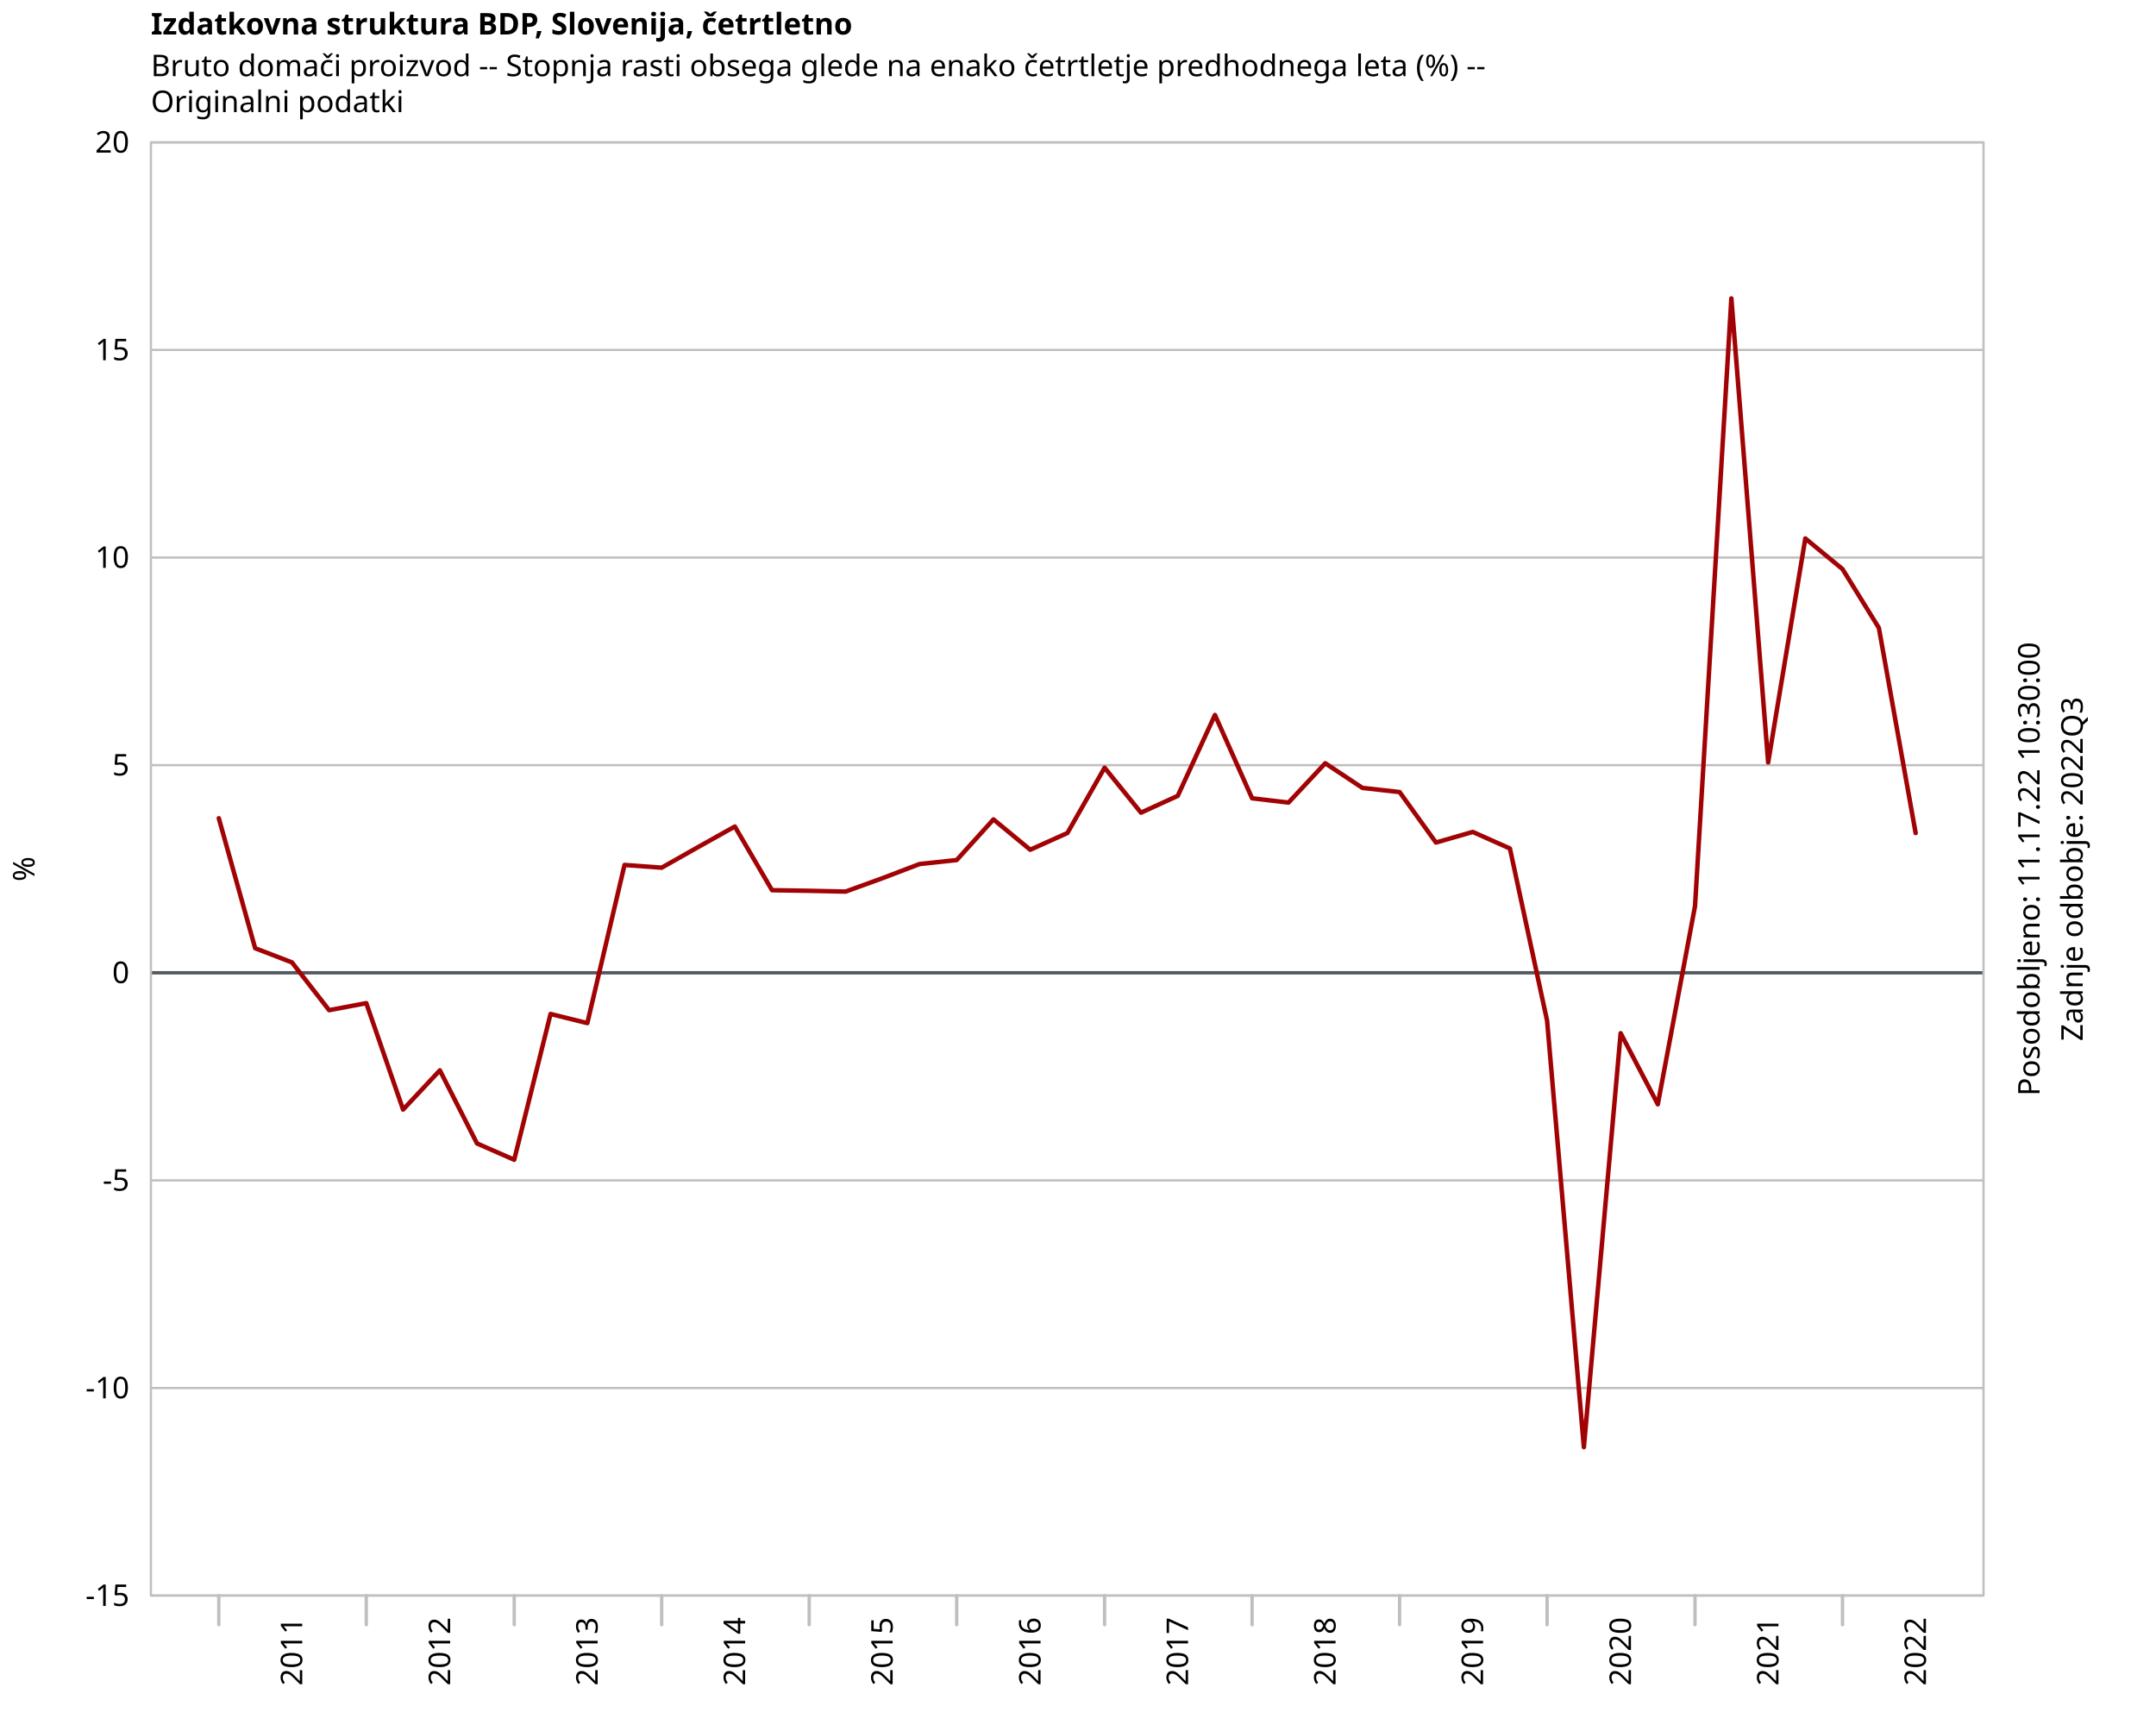
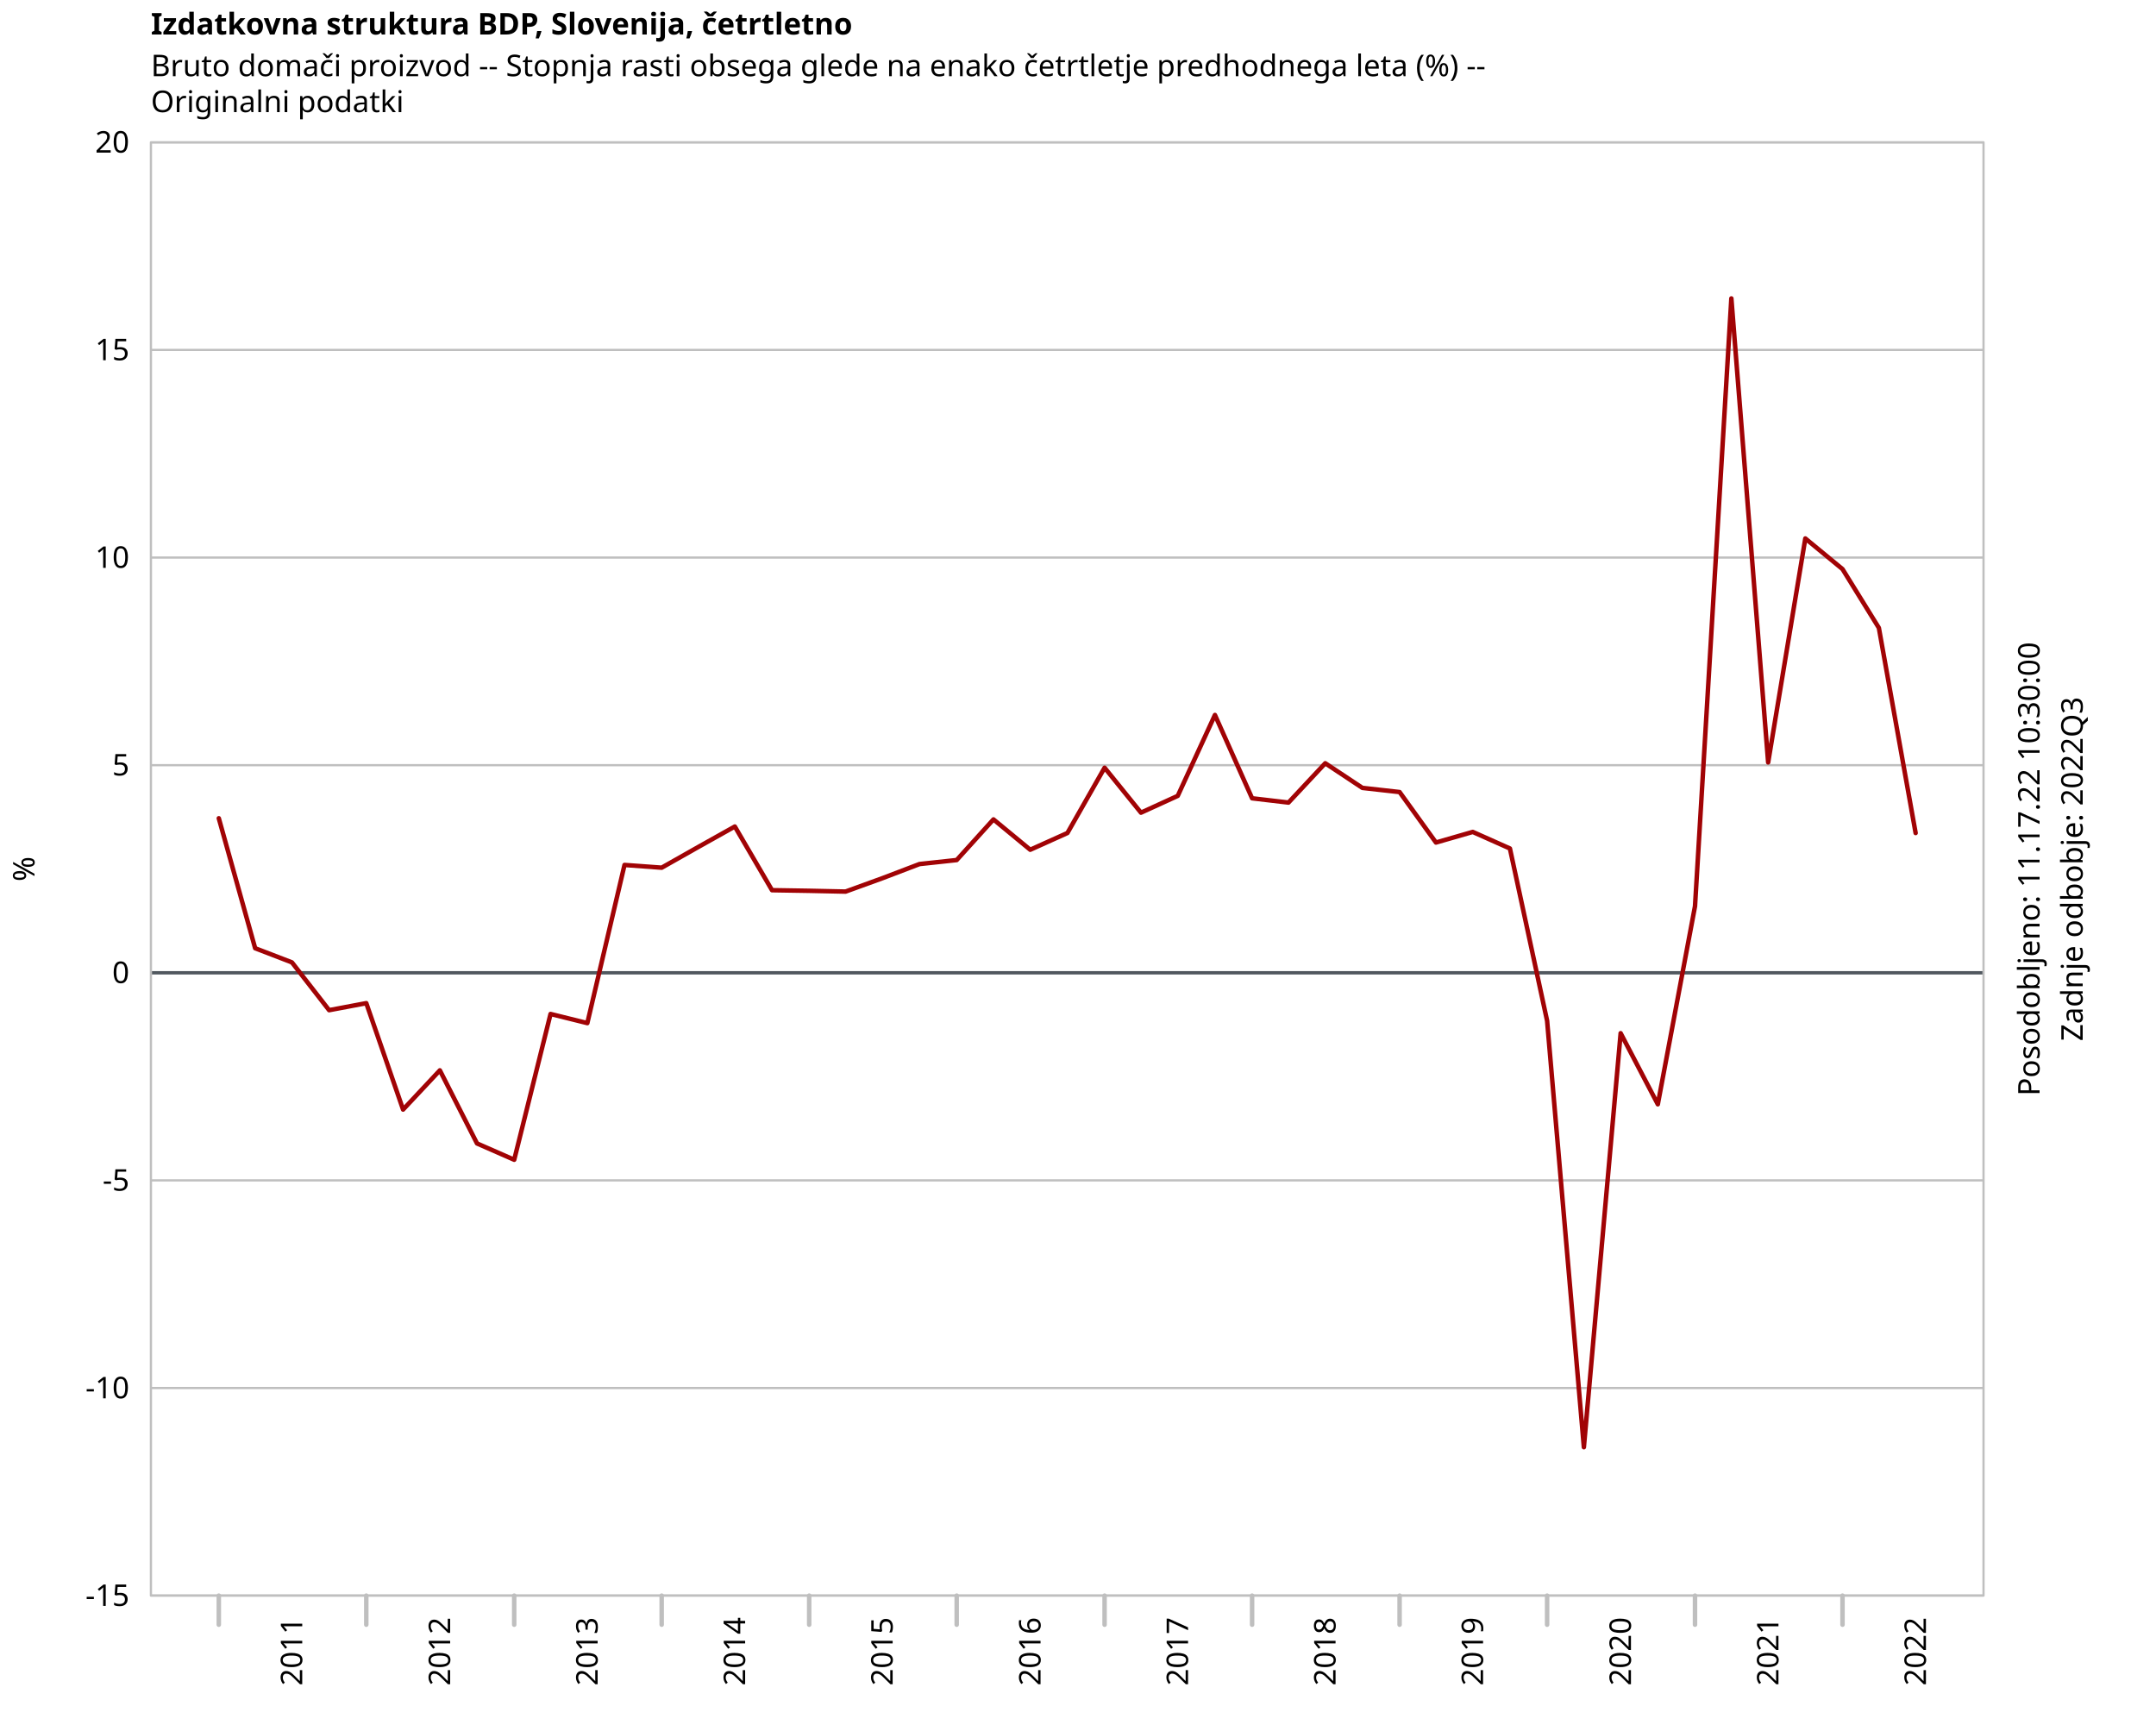
<svg xmlns="http://www.w3.org/2000/svg" class="svglite" data-engine-version="2.0" width="720.00pt" height="576.00pt" viewBox="0 0 720.00 576.00">
  <defs>
    <style type="text/css">
    .svglite line, .svglite polyline, .svglite polygon, .svglite path, .svglite rect, .svglite circle {
      fill: none;
      stroke: #000000;
      stroke-linecap: round;
      stroke-linejoin: round;
      stroke-miterlimit: 10.00;
    }
  </style>
  </defs>
  <rect width="100%" height="100%" style="stroke: none; fill: #FFFFFF;" />
  <defs>
    <clipPath id="cpMC4wMHw3MjAuMDB8MC4wMHw1NzYuMDA=">
      <rect x="0.00" y="0.00" width="720.00" height="576.00" />
    </clipPath>
  </defs>
  <g clip-path="url(#cpMC4wMHw3MjAuMDB8MC4wMHw1NzYuMDA=)">
</g>
  <defs>
    <clipPath id="cpNTAuNDB8NjYyLjQwfDQ3LjUyfDUzMi44MA==">
      <rect x="50.40" y="47.52" width="612.00" height="485.28" />
    </clipPath>
  </defs>
  <g clip-path="url(#cpNTAuNDB8NjYyLjQwfDQ3LjUyfDUzMi44MA==)">
    <line x1="50.40" y1="532.80" x2="662.40" y2="532.80" style="stroke-width: 0.75; stroke: #BFBFBF;" />
    <line x1="50.40" y1="463.47" x2="662.40" y2="463.47" style="stroke-width: 0.75; stroke: #BFBFBF;" />
    <line x1="50.40" y1="394.15" x2="662.40" y2="394.15" style="stroke-width: 0.75; stroke: #BFBFBF;" />
    <line x1="50.40" y1="324.82" x2="662.40" y2="324.82" style="stroke-width: 0.75; stroke: #BFBFBF;" />
    <line x1="50.40" y1="255.50" x2="662.40" y2="255.50" style="stroke-width: 0.75; stroke: #BFBFBF;" />
    <line x1="50.40" y1="186.17" x2="662.40" y2="186.17" style="stroke-width: 0.75; stroke: #BFBFBF;" />
    <line x1="50.40" y1="116.85" x2="662.40" y2="116.85" style="stroke-width: 0.75; stroke: #BFBFBF;" />
    <line x1="50.40" y1="47.52" x2="662.40" y2="47.52" style="stroke-width: 0.75; stroke: #BFBFBF;" />
  </g>
  <g clip-path="url(#cpMC4wMHw3MjAuMDB8MC4wMHw1NzYuMDA=)">
</g>
  <g clip-path="url(#cpNTAuNDB8NjYyLjQwfDQ3LjUyfDUzMi44MA==)">
    <line x1="50.40" y1="-1061.69" x2="662.40" y2="-1061.69" style="stroke-width: 1.12; stroke: #50575E;" />
    <line x1="50.40" y1="324.82" x2="662.40" y2="324.82" style="stroke-width: 1.12; stroke: #50575E;" />
    <polyline points="73.07,273.23 85.21,316.63 97.49,321.35 109.91,337.31 122.32,334.97 134.61,370.50 146.89,357.40 159.30,381.81 171.72,387.26 183.86,338.58 196.14,341.63 208.56,288.82 220.97,289.73 233.12,282.86 245.40,275.99 257.82,297.25 270.23,297.45 282.38,297.71 294.66,293.25 307.07,288.52 319.49,287.18 331.77,273.61 344.05,283.74 356.47,278.15 368.88,256.35 381.03,271.36 393.31,265.75 405.73,238.74 418.14,266.56 430.29,267.99 442.57,254.86 454.98,263.09 467.40,264.48 479.54,281.33 491.83,277.79 504.24,283.32 516.66,340.85 528.94,483.23 541.22,345.00 553.63,368.74 566.05,302.61 578.19,99.65 590.48,254.58 602.89,179.80 615.31,190.03 627.45,209.65 639.73,278.16 " style="stroke-width: 1.50; stroke: #A10305;" />
  </g>
  <g clip-path="url(#cpMC4wMHw3MjAuMDB8MC4wMHw1NzYuMDA=)">
-     <line x1="73.07" y1="532.80" x2="73.07" y2="542.51" style="stroke-width: 1.12; stroke: #BFBFBF;" />
-     <line x1="122.32" y1="532.80" x2="122.32" y2="542.51" style="stroke-width: 1.12; stroke: #BFBFBF;" />
-     <line x1="171.72" y1="532.80" x2="171.72" y2="542.51" style="stroke-width: 1.12; stroke: #BFBFBF;" />
-     <line x1="220.97" y1="532.80" x2="220.97" y2="542.51" style="stroke-width: 1.12; stroke: #BFBFBF;" />
-     <line x1="270.23" y1="532.80" x2="270.23" y2="542.51" style="stroke-width: 1.12; stroke: #BFBFBF;" />
-     <line x1="319.49" y1="532.80" x2="319.49" y2="542.51" style="stroke-width: 1.12; stroke: #BFBFBF;" />
-     <line x1="368.88" y1="532.80" x2="368.88" y2="542.51" style="stroke-width: 1.12; stroke: #BFBFBF;" />
-     <line x1="418.14" y1="532.80" x2="418.14" y2="542.51" style="stroke-width: 1.12; stroke: #BFBFBF;" />
-     <line x1="467.40" y1="532.80" x2="467.40" y2="542.51" style="stroke-width: 1.12; stroke: #BFBFBF;" />
-     <line x1="516.66" y1="532.80" x2="516.66" y2="542.51" style="stroke-width: 1.12; stroke: #BFBFBF;" />
-     <line x1="566.05" y1="532.80" x2="566.05" y2="542.51" style="stroke-width: 1.12; stroke: #BFBFBF;" />
-     <line x1="615.31" y1="532.80" x2="615.31" y2="542.51" style="stroke-width: 1.12; stroke: #BFBFBF;" />
+     <line x1="73.07" y1="532.80" x2="73.07" y2="542.51" style="stroke-width: 1.50; stroke: #BFBFBF;" />
+     <line x1="122.32" y1="532.80" x2="122.32" y2="542.51" style="stroke-width: 1.50; stroke: #BFBFBF;" />
+     <line x1="171.72" y1="532.80" x2="171.72" y2="542.51" style="stroke-width: 1.50; stroke: #BFBFBF;" />
+     <line x1="220.97" y1="532.80" x2="220.97" y2="542.51" style="stroke-width: 1.50; stroke: #BFBFBF;" />
+     <line x1="270.23" y1="532.80" x2="270.23" y2="542.51" style="stroke-width: 1.50; stroke: #BFBFBF;" />
+     <line x1="319.49" y1="532.80" x2="319.49" y2="542.51" style="stroke-width: 1.50; stroke: #BFBFBF;" />
+     <line x1="368.88" y1="532.80" x2="368.88" y2="542.51" style="stroke-width: 1.50; stroke: #BFBFBF;" />
+     <line x1="418.14" y1="532.80" x2="418.14" y2="542.51" style="stroke-width: 1.50; stroke: #BFBFBF;" />
+     <line x1="467.40" y1="532.80" x2="467.40" y2="542.51" style="stroke-width: 1.50; stroke: #BFBFBF;" />
+     <line x1="516.66" y1="532.80" x2="516.66" y2="542.51" style="stroke-width: 1.50; stroke: #BFBFBF;" />
+     <line x1="566.05" y1="532.80" x2="566.05" y2="542.51" style="stroke-width: 1.50; stroke: #BFBFBF;" />
+     <line x1="615.31" y1="532.80" x2="615.31" y2="542.51" style="stroke-width: 1.50; stroke: #BFBFBF;" />
    <text transform="translate(100.93,540.00) rotate(-90)" text-anchor="end" style="font-size: 10.00px; font-family: sans;" textLength="22.25px" lengthAdjust="spacingAndGlyphs">2011</text>
    <text transform="translate(150.33,540.00) rotate(-90)" text-anchor="end" style="font-size: 10.00px; font-family: sans;" textLength="22.25px" lengthAdjust="spacingAndGlyphs">2012</text>
    <text transform="translate(199.58,540.00) rotate(-90)" text-anchor="end" style="font-size: 10.00px; font-family: sans;" textLength="22.25px" lengthAdjust="spacingAndGlyphs">2013</text>
    <text transform="translate(248.84,540.00) rotate(-90)" text-anchor="end" style="font-size: 10.00px; font-family: sans;" textLength="22.25px" lengthAdjust="spacingAndGlyphs">2014</text>
    <text transform="translate(298.10,540.00) rotate(-90)" text-anchor="end" style="font-size: 10.00px; font-family: sans;" textLength="22.25px" lengthAdjust="spacingAndGlyphs">2015</text>
    <text transform="translate(347.49,540.00) rotate(-90)" text-anchor="end" style="font-size: 10.00px; font-family: sans;" textLength="22.25px" lengthAdjust="spacingAndGlyphs">2016</text>
    <text transform="translate(396.75,540.00) rotate(-90)" text-anchor="end" style="font-size: 10.00px; font-family: sans;" textLength="22.25px" lengthAdjust="spacingAndGlyphs">2017</text>
    <text transform="translate(446.01,540.00) rotate(-90)" text-anchor="end" style="font-size: 10.00px; font-family: sans;" textLength="22.25px" lengthAdjust="spacingAndGlyphs">2018</text>
    <text transform="translate(495.27,540.00) rotate(-90)" text-anchor="end" style="font-size: 10.00px; font-family: sans;" textLength="22.25px" lengthAdjust="spacingAndGlyphs">2019</text>
    <text transform="translate(544.66,540.00) rotate(-90)" text-anchor="end" style="font-size: 10.00px; font-family: sans;" textLength="22.25px" lengthAdjust="spacingAndGlyphs">2020</text>
    <text transform="translate(593.92,540.00) rotate(-90)" text-anchor="end" style="font-size: 10.00px; font-family: sans;" textLength="22.25px" lengthAdjust="spacingAndGlyphs">2021</text>
    <text transform="translate(643.17,540.00) rotate(-90)" text-anchor="end" style="font-size: 10.00px; font-family: sans;" textLength="22.25px" lengthAdjust="spacingAndGlyphs">2022</text>
    <text x="43.20" y="536.24" text-anchor="end" style="font-size: 10.00px; font-family: sans;" textLength="14.45px" lengthAdjust="spacingAndGlyphs">-15</text>
    <text x="43.20" y="466.92" text-anchor="end" style="font-size: 10.00px; font-family: sans;" textLength="14.45px" lengthAdjust="spacingAndGlyphs">-10</text>
    <text x="43.20" y="397.59" text-anchor="end" style="font-size: 10.00px; font-family: sans;" textLength="8.89px" lengthAdjust="spacingAndGlyphs">-5</text>
    <text x="43.20" y="328.26" text-anchor="end" style="font-size: 10.00px; font-family: sans;" textLength="5.56px" lengthAdjust="spacingAndGlyphs">0</text>
    <text x="43.20" y="258.94" text-anchor="end" style="font-size: 10.00px; font-family: sans;" textLength="5.56px" lengthAdjust="spacingAndGlyphs">5</text>
    <text x="43.20" y="189.61" text-anchor="end" style="font-size: 10.00px; font-family: sans;" textLength="11.12px" lengthAdjust="spacingAndGlyphs">10</text>
    <text x="43.20" y="120.29" text-anchor="end" style="font-size: 10.00px; font-family: sans;" textLength="11.12px" lengthAdjust="spacingAndGlyphs">15</text>
    <text x="43.20" y="50.96" text-anchor="end" style="font-size: 10.00px; font-family: sans;" textLength="11.12px" lengthAdjust="spacingAndGlyphs">20</text>
    <polygon points="50.40,532.80 662.40,532.80 662.40,47.52 50.40,47.52 " style="stroke-width: 0.75; stroke: #BFBFBF; fill: none;" />
    <text x="50.40" y="25.44" style="font-size: 10.00px; font-family: sans;" textLength="423.05px" lengthAdjust="spacingAndGlyphs">Bruto domači proizvod -- Stopnja rasti obsega glede na enako četrtletje predhodnega leta (%) --</text>
    <text x="50.40" y="37.44" style="font-size: 10.00px; font-family: sans;" textLength="77.27px" lengthAdjust="spacingAndGlyphs">Originalni podatki</text>
    <text transform="translate(11.52,290.16) rotate(-90)" text-anchor="middle" style="font-size: 10.00px; font-family: sans;" textLength="8.89px" lengthAdjust="spacingAndGlyphs">%</text>
    <text transform="translate(681.12,290.16) rotate(-90)" text-anchor="middle" style="font-size: 10.00px; font-family: sans;" textLength="146.80px" lengthAdjust="spacingAndGlyphs">Posodobljeno: 11.17.22 10:30:00</text>
    <text transform="translate(695.52,290.16) rotate(-90)" text-anchor="middle" style="font-size: 10.00px; font-family: sans;" textLength="110.09px" lengthAdjust="spacingAndGlyphs">Zadnje odbobje: 2022Q3</text>
    <text x="50.40" y="11.52" style="font-size: 10.00px; font-weight: bold; font-family: sans;" textLength="206.24px" lengthAdjust="spacingAndGlyphs">Izdatkovna struktura BDP, Slovenija, četrtletno</text>
  </g>
</svg>
